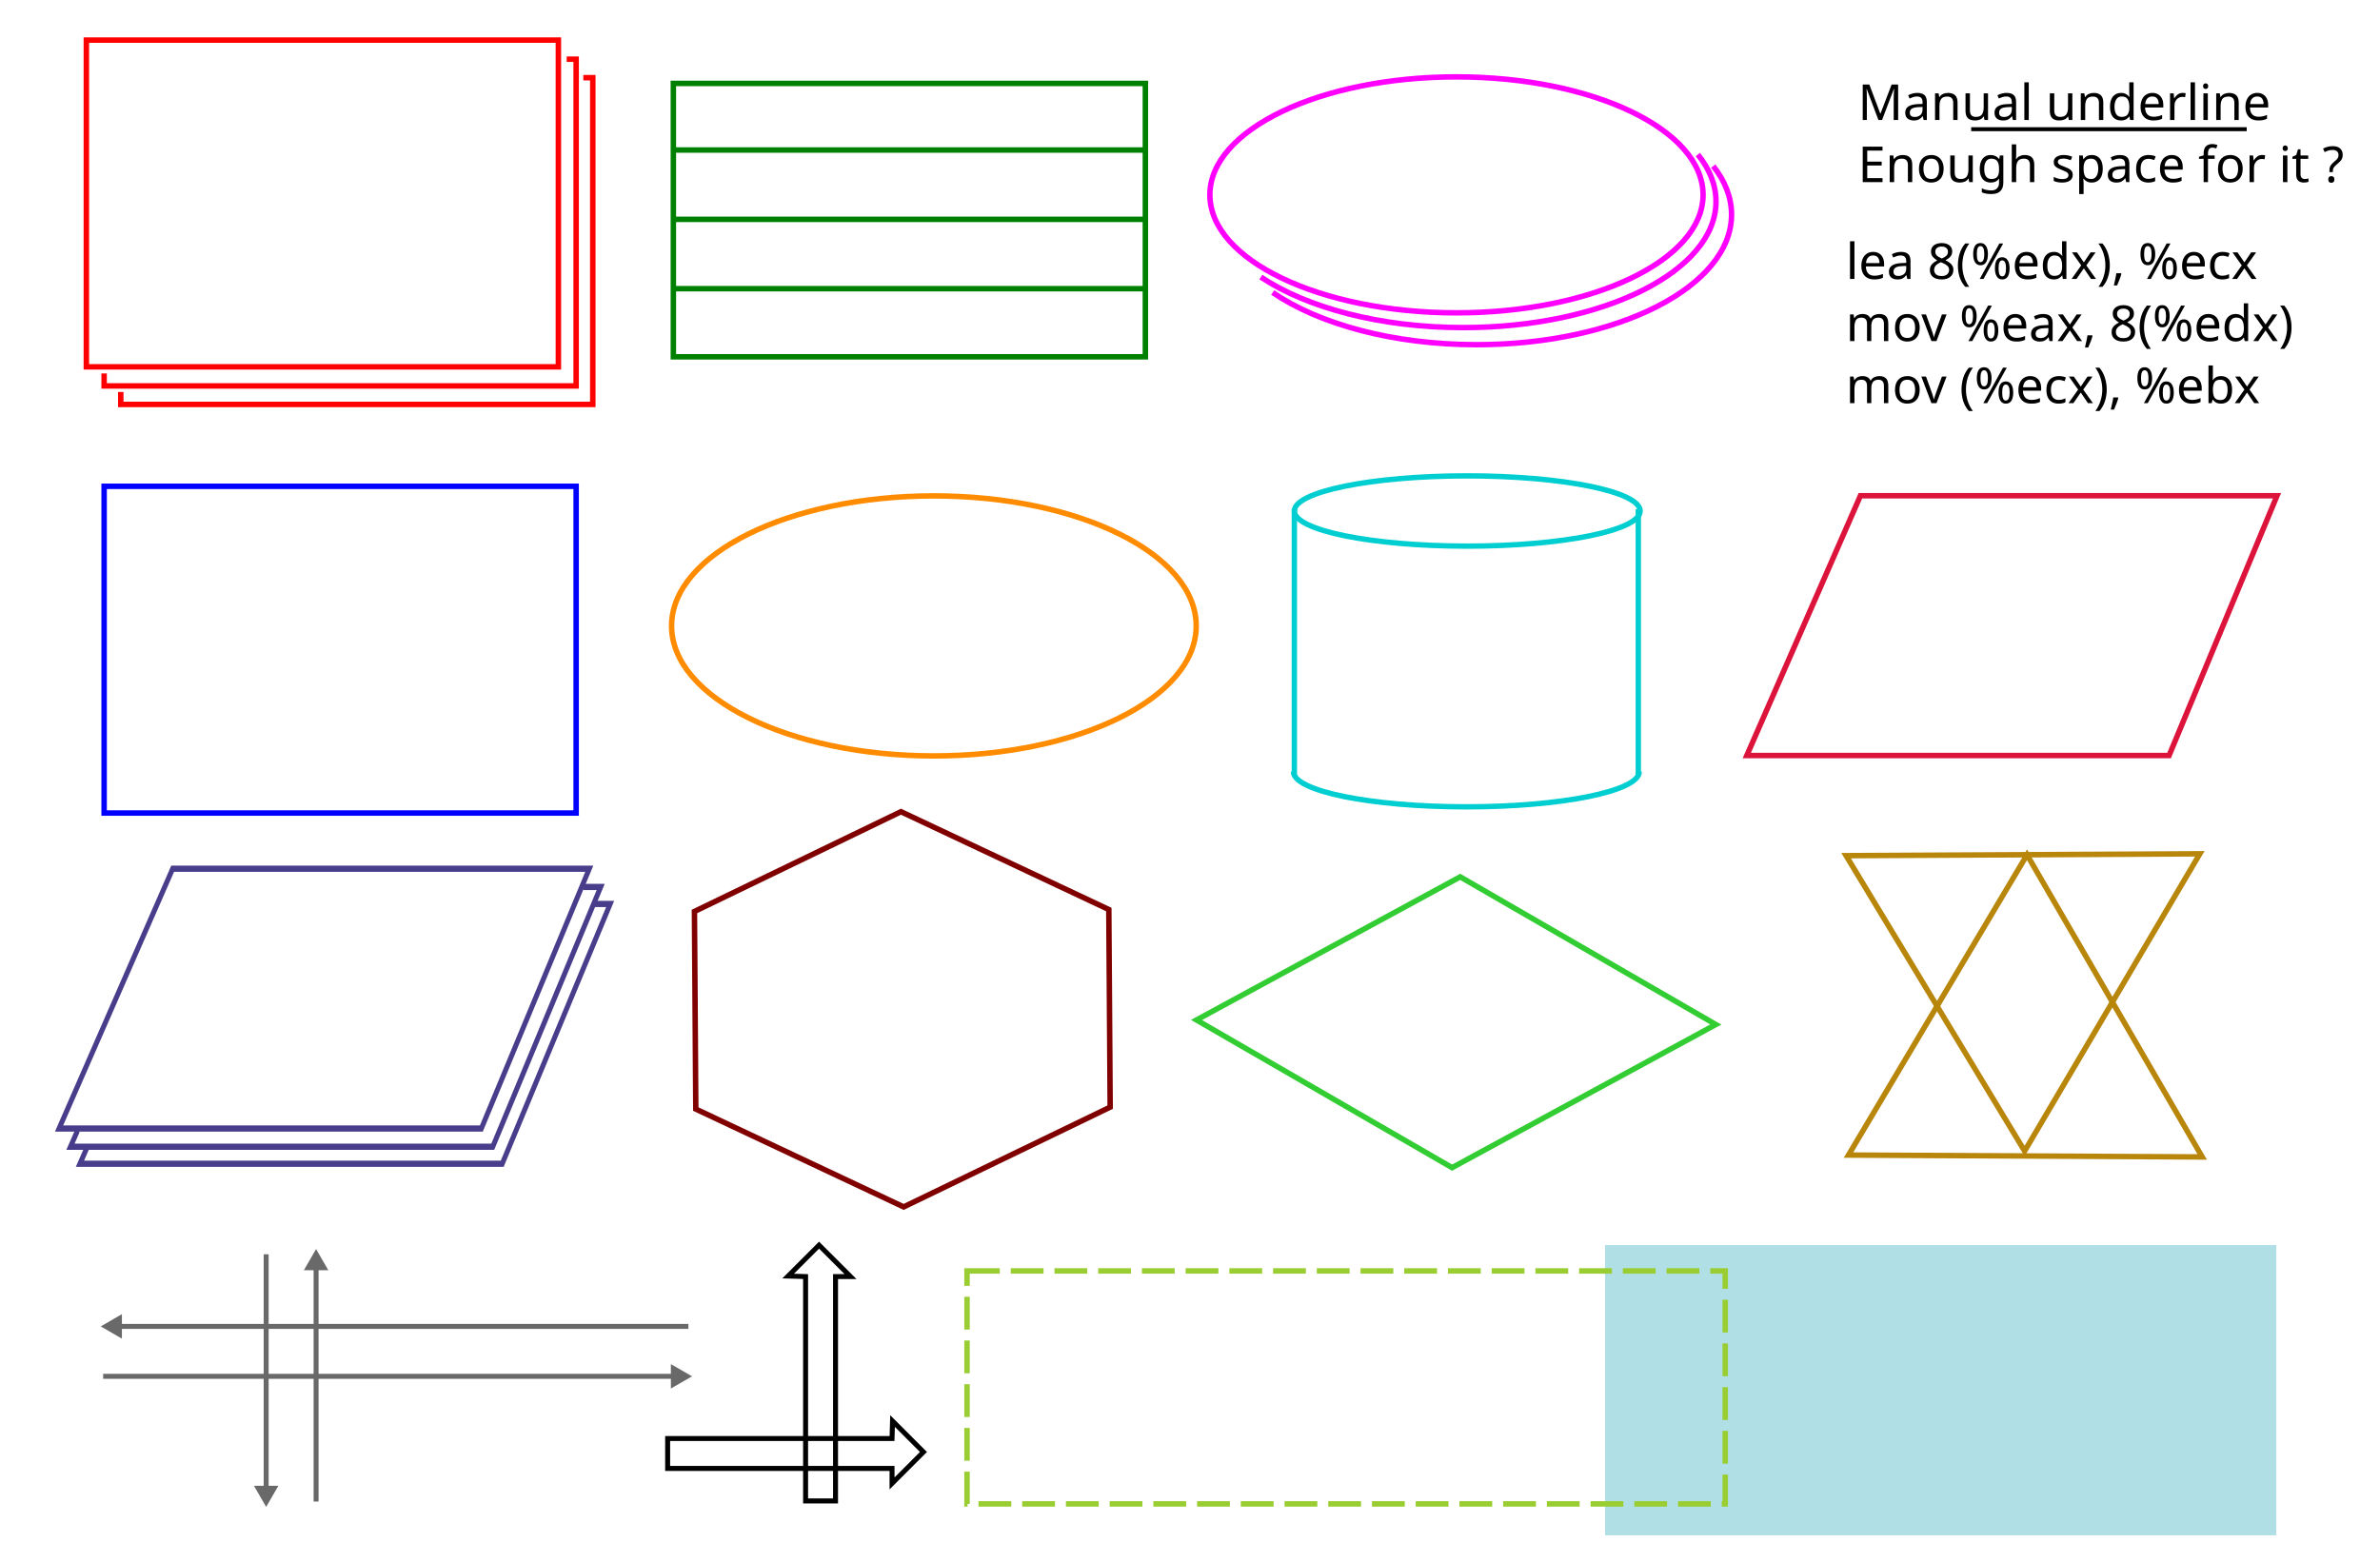
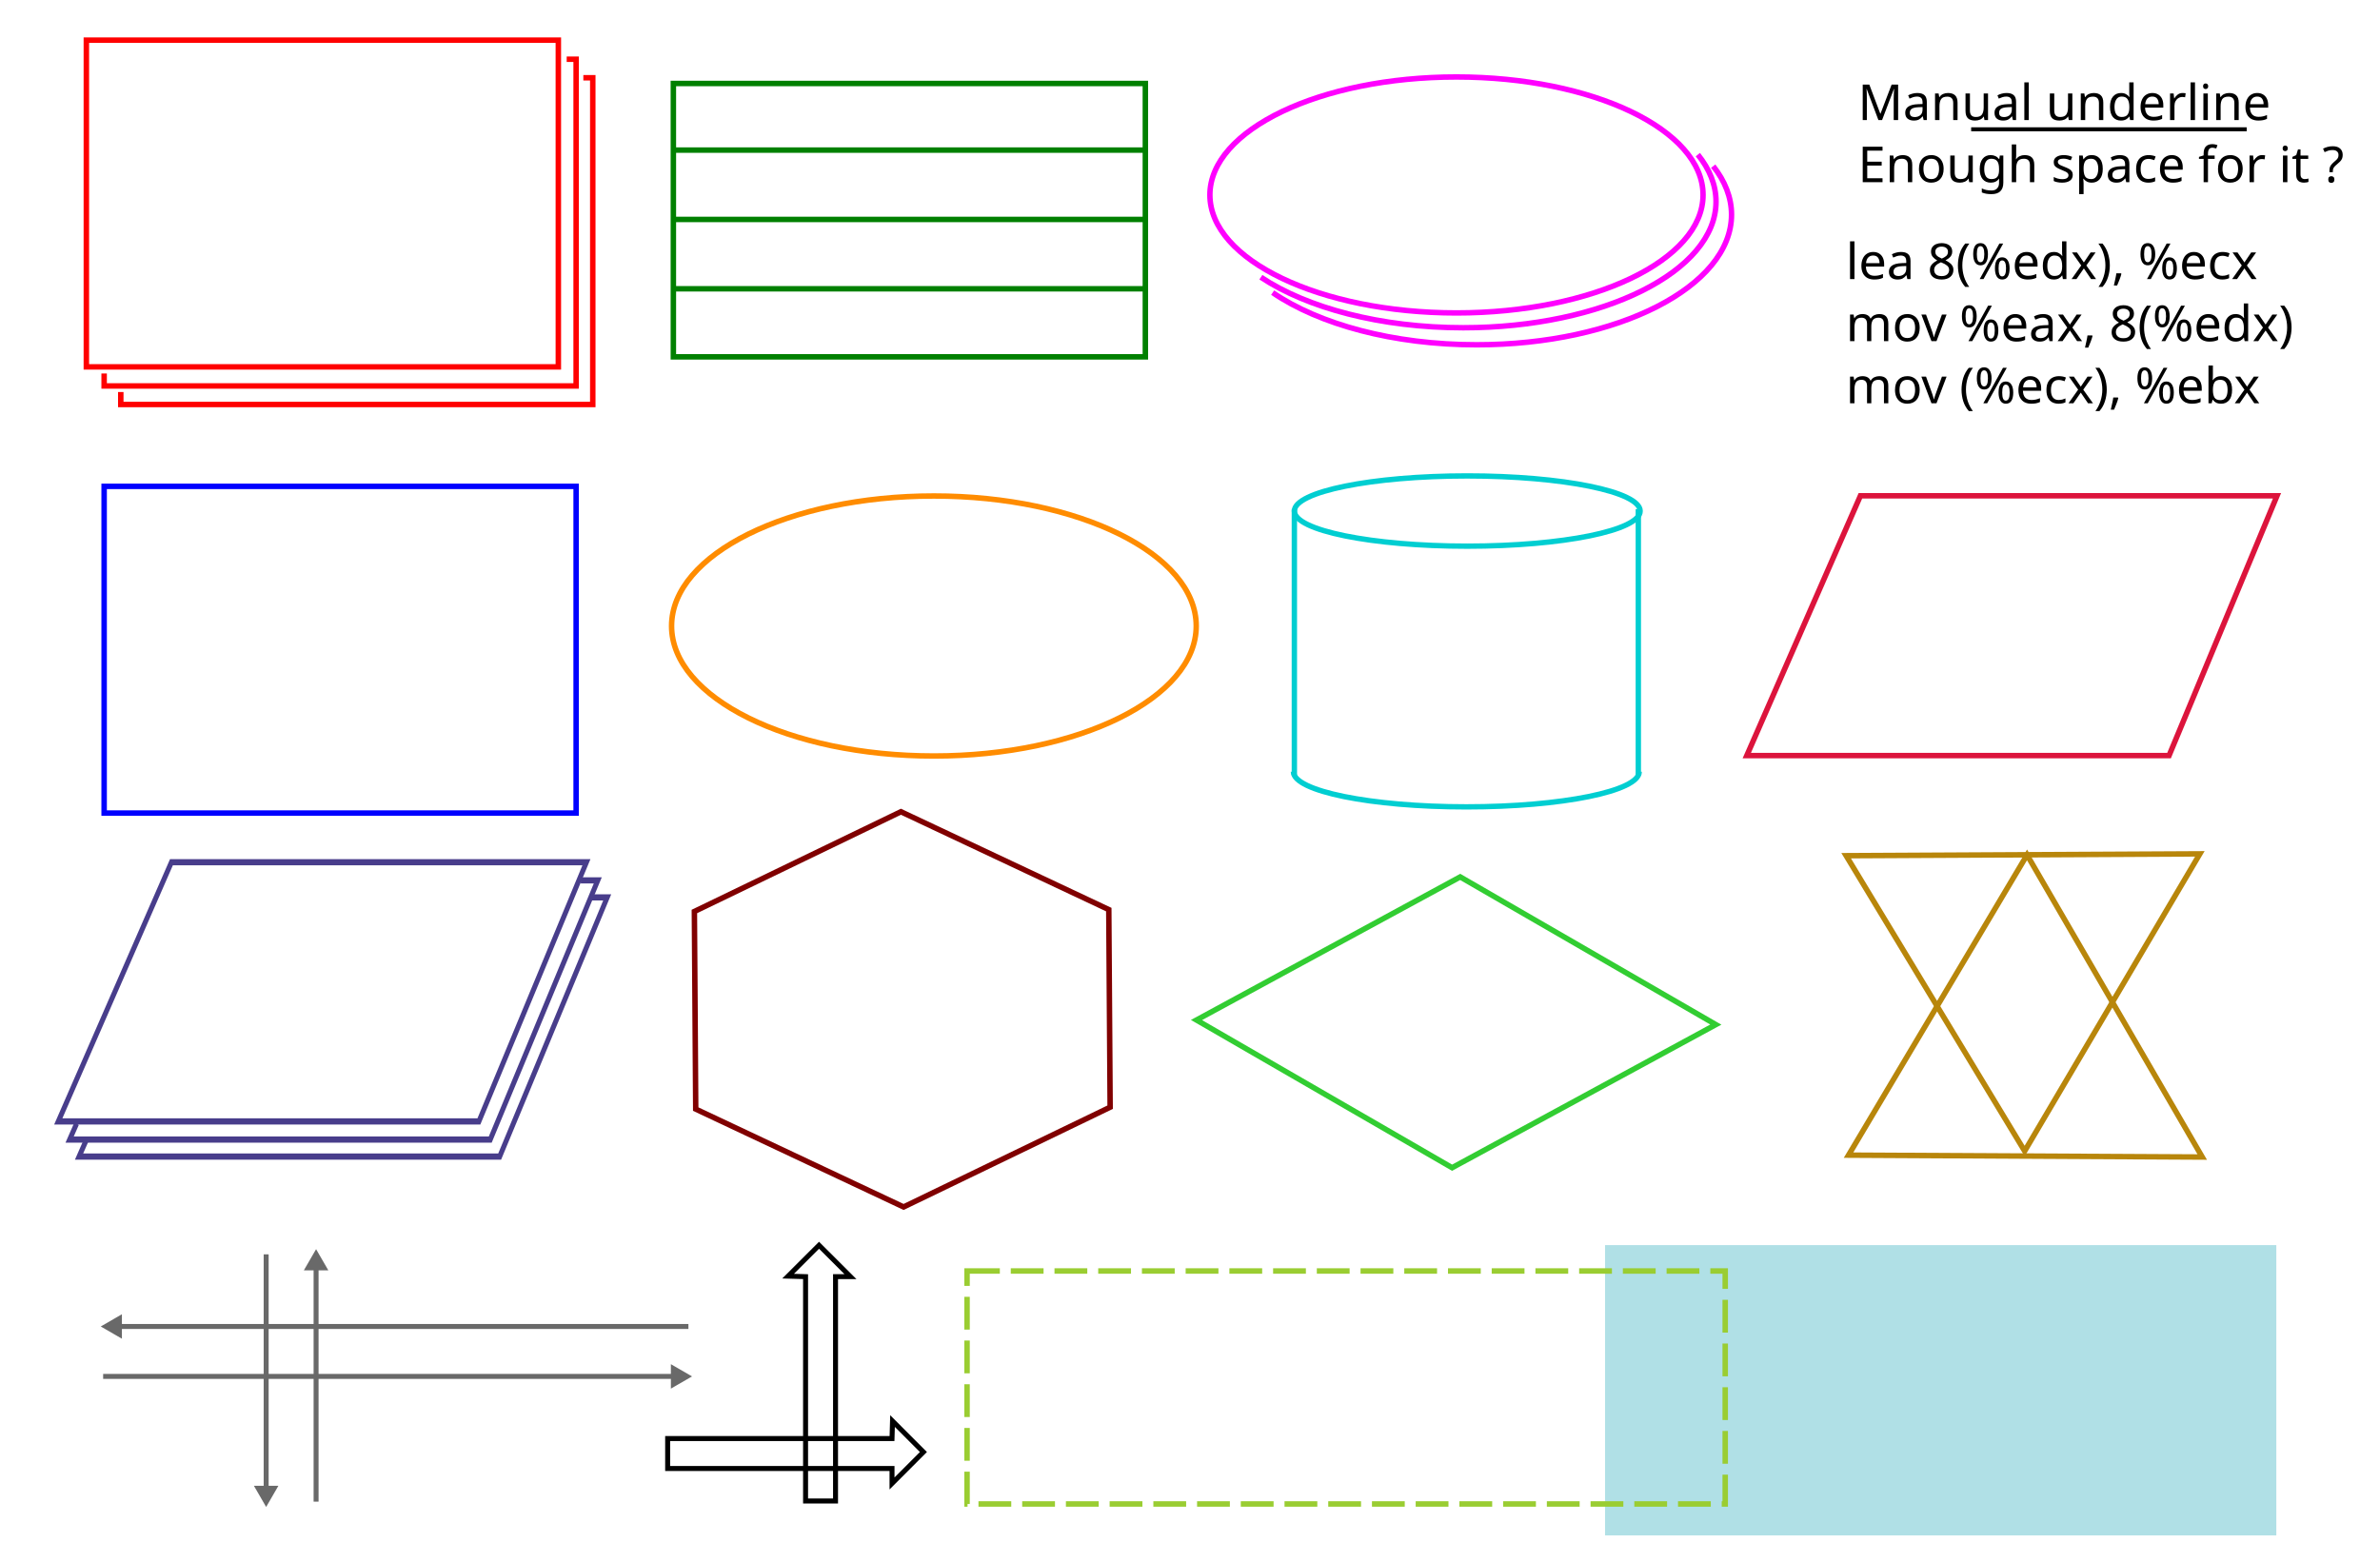
- <svg xmlns="http://www.w3.org/2000/svg" width="135.193mm" height="88.695mm" viewBox="0 0 479.029 314.274" id="svg2" version="1.1">
-   <defs id="defs4">
-     <marker style="overflow:visible" id="TriangleOutM" refX="0.0" refY="0.0" orient="auto">
-       <path transform="scale(0.4)" style="fill-rule:evenodd;stroke:#696969;stroke-width:1pt;stroke-opacity:1;fill:#696969;fill-opacity:1" d="M 5.77,0.0 L -2.88,5.0 L -2.88,-5.0 L 5.77,0.0 z " id="path4565" />
-     </marker>
-     <marker orient="auto" refY="0.0" refX="0.0" id="marker6723" style="overflow:visible">
-       <path id="path6725" d="M 5.77,0.0 L -2.88,5.0 L -2.88,-5.0 L 5.77,0.0 z " style="fill-rule:evenodd;stroke:#696969;stroke-width:1pt;stroke-opacity:1;fill:#696969;fill-opacity:1" transform="scale(-0.4)" />
-     </marker>
-     <marker style="overflow:visible" id="TriangleInM" refX="0.0" refY="0.0" orient="auto">
-       <path transform="scale(-0.4)" style="fill-rule:evenodd;stroke:#696969;stroke-width:1pt;stroke-opacity:1;fill:#696969;fill-opacity:1" d="M 5.77,0.0 L -2.88,5.0 L -2.88,-5.0 L 5.77,0.0 z " id="path4556" />
-     </marker>
-     <marker style="overflow:visible" id="Arrow1Lstart" refX="0.0" refY="0.0" orient="auto">
-       <path transform="scale(0.8) translate(12.5,0)" style="fill-rule:evenodd;stroke:#000000;stroke-width:1pt;stroke-opacity:1;fill:#000000;fill-opacity:1" d="M 0.0,0.0 L 5.0,-5.0 L -12.5,0.0 L 5.0,5.0 L 0.0,0.0 z " id="path4420" />
-     </marker>
-     <marker style="overflow:visible;" id="Arrow1Lend" refX="0.0" refY="0.0" orient="auto">
-       <path transform="scale(0.8) rotate(180) translate(12.5,0)" style="fill-rule:evenodd;stroke:#000000;stroke-width:1pt;stroke-opacity:1;fill:#000000;fill-opacity:1" d="M 0.0,0.0 L 5.0,-5.0 L -12.5,0.0 L 5.0,5.0 L 0.0,0.0 z " id="path4423" />
-     </marker>
-     <marker style="overflow:visible" id="TriangleInM-2" refX="0" refY="0" orient="auto">
-       <path transform="scale(-0.4,-0.4)" style="fill:#696969;fill-opacity:1;fill-rule:evenodd;stroke:#696969;stroke-width:1pt;stroke-opacity:1" d="m 5.77,0 -8.65,5 0,-10 8.65,5 z" id="path4556-3" />
-     </marker>
-     <marker style="overflow:visible" id="TriangleOutM-1" refX="0" refY="0" orient="auto">
-       <path transform="scale(0.4,0.4)" style="fill:#696969;fill-opacity:1;fill-rule:evenodd;stroke:#696969;stroke-width:1pt;stroke-opacity:1" d="m 5.77,0 -8.65,5 0,-10 8.65,5 z" id="path4565-3" />
-     </marker>
-     <marker style="overflow:visible" id="TriangleInM-2-3" refX="0" refY="0" orient="auto">
-       <path transform="scale(-0.4,-0.4)" style="fill:#696969;fill-opacity:1;fill-rule:evenodd;stroke:#696969;stroke-width:1pt;stroke-opacity:1" d="m 5.77,0 -8.65,5 0,-10 8.65,5 z" id="path4556-3-7" />
-     </marker>
-     <marker style="overflow:visible" id="TriangleInM-2-7" refX="0" refY="0" orient="auto">
-       <path transform="scale(-0.4,-0.4)" style="fill:#696969;fill-opacity:1;fill-rule:evenodd;stroke:#696969;stroke-width:1pt;stroke-opacity:1" d="m 5.77,0 -8.65,5 0,-10 8.65,5 z" id="path4556-3-6" />
-     </marker>
-     <marker style="overflow:visible" id="TriangleInM-2-7-2" refX="0" refY="0" orient="auto">
-       <path transform="scale(-0.4,-0.4)" style="fill:#696969;fill-opacity:1;fill-rule:evenodd;stroke:#696969;stroke-width:1pt;stroke-opacity:1" d="m 5.77,0 -8.65,5 0,-10 8.65,5 z" id="path4556-3-6-0" />
-     </marker>
-   </defs>
-   <rect style="opacity:1;fill:#b0e0e6;fill-opacity:1;stroke:none;stroke-width:1.1;stroke-miterlimit:4;stroke-dasharray:none;stroke-dashoffset:0;stroke-opacity:1" id="rect13241" width="135.111" height="58.436" x="323.047" y="250.631" />
-   <ellipse ry="26.171" rx="52.798" cy="125.998" cx="187.967" id="path4142" style="opacity:1;fill:none;fill-opacity:1;stroke:#ff8c00;stroke-width:1.1;stroke-miterlimit:4;stroke-dasharray:none;stroke-opacity:1" />
-   <g id="g4182" transform="translate(-186.0291,-261.1083)">
-     <g id="g4177">
-       <path style="opacity:1;fill:none;fill-opacity:1;stroke:#ff0000;stroke-width:1.1;stroke-miterlimit:4;stroke-dasharray:none;stroke-opacity:1" d="m 203.408,269.181 95.005,0 0,65.773 -95.005,0 z" id="rect3336" />
-       <path style="opacity:1;fill:none;fill-opacity:1;stroke:#ff0000;stroke-width:1.1;stroke-miterlimit:4;stroke-dasharray:none;stroke-opacity:1" d="m 300.085,273.023 1.905,0 0,65.773 -95.005,0 0,-2.511" id="rect3336-5" />
-       <path style="opacity:1;fill:none;fill-opacity:1;stroke:#ff0000;stroke-width:1.1;stroke-miterlimit:4;stroke-dasharray:none;stroke-opacity:1" d="m 303.435,276.745 1.905,0 0,65.773 -95.005,0 0,-2.511" id="rect3336-5-7" />
+ <svg xmlns="http://www.w3.org/2000/svg" height="88.7mm" viewBox="0 0 479.03 314.27" width="135.19mm">
+   <marker id="a" orient="auto" refX="0.0" refY="0.0" style="overflow:visible">
+     <path d="m2.31 0-3.46 2v-4z" style="fill-rule:evenodd;stroke:#696969;fill:#696969;stroke-width:.4pt" />
+   </marker>
+   <marker id="b" orient="auto" refX="0.0" refY="0.0" style="overflow:visible">
+     <path d="m5.77 0-8.65 5v-10z" style="fill-rule:evenodd;stroke:#696969;stroke-width:1pt;fill:#696969" transform="scale(-.4)" />
+   </marker>
+   <marker id="c" orient="auto" refX="0" refY="0" style="overflow:visible">
+     <path d="m5.77 0-8.65 5v-10z" style="fill:#696969;fill-rule:evenodd;stroke:#696969;stroke-width:1pt" transform="scale(-.4)" />
+   </marker>
+   <marker id="d" orient="auto" refX="0" refY="0" style="overflow:visible">
+     <path d="m2.31 0-3.46 2v-4z" style="fill:#696969;fill-rule:evenodd;stroke:#696969;stroke-width:.4pt" />
+   </marker>
+   <path d="m323.05 250.63h135.11v58.44h-135.11z" style="fill:#b0e0e6" />
+   <g style="fill:none">
+     <g style="stroke-width:1.1">
+       <ellipse cx="187.97" cy="126" rx="52.8" ry="26.17" style="stroke:#ff8c00" />
+       <g style="stroke:#f00">
+         <path d="m17.38 8.07h95v65.77h-95z" />
+         <path d="m114.06 11.91h1.9v65.77h-95v-2.51" />
+         <path d="m117.41 15.64h1.9v65.77h-95v-2.51" />
+       </g>
+       <g style="stroke:#008000">
+         <path d="m135.53 16.79h95v55.03h-95z" />
+         <path d="m135.32 30.2h94.91" />
+         <path d="m135.32 44.16h94.91" />
+         <path d="m135.5 58.12h94.91" />
+       </g>
+       <path d="m20.96 97.89h95v65.77h-95z" style="stroke:#00f" />
+       <g style="stroke:#f0f">
+         <ellipse cx="293.15" cy="39.23" rx="49.63" ry="23.75" />
+         <path d="m341.73 31.11c2.36 2.92 3.66 6.12 3.66 9.47 0 14.01-22.78 25.38-50.87 25.38-16.67 0-31.46-4-40.74-10.17" />
+         <path d="m344.82 33.43c2.38 3.02 3.69 6.32 3.69 9.77 0 14.46-22.96 26.19-51.29 26.19-16.8 0-31.71-4.12-41.07-10.5" />
+       </g>
+     </g>
+     <g style="stroke-miterlimit:10">
+       <g style="stroke:#00ced1;stroke-width:1.08">
+         <ellipse cx="295.32" cy="102.86" rx="34.8" ry="7.07" />
+         <path d="m329.93 155.34c0 3.91-15.58 7.07-34.8 7.07s-34.8-3.17-34.8-7.07" />
+         <path d="m260.52 156.09v-53.6m69.23 0v53.6" />
+       </g>
+       <g style="stroke-width:1.1">
+         <path d="m223.17 183.09.27 39.78-41.57 20.08-41.84-19.7-.27-39.78 41.57-20.08z" style="stroke:#800000" />
+         <path d="m345.35 206.24-53.08 28.81-51.45-29.73 53.08-28.81z" style="stroke:#32cd32" />
+         <path d="m443.25 232.9-71.19-.38 35.93-60.44z" style="stroke:#b8860b" />
+       </g>
+       <g style="stroke:#483d8b;stroke-width:.95" transform="matrix(1.02 0 0 1.31 -28.03 -374.93)">
+         <path d="m61.31 418.69h81.89l-21.22 39.83h-83z" />
+         <path d="m142.08 421.48h3.36l-21.22 39.83h-83l1.39-2.47" />
+         <path d="m143.94 424.09h3.36l-21.22 39.83h-83l1.39-2.47" />
+       </g>
+       <path d="m374.45 99.79h83.85l-21.73 52.3h-84.99z" style="stroke:#dc143c;stroke-width:1.1" />
+     </g>
+     <g style="stroke:#696969">
+       <path d="m23.12 267.01h115.44" style="marker-start:url(#b)" />
+       <path d="m136.45 277.06h-115.69" style="marker-start:url(#c)" />
+       <path d="m53.57 252.49v48.01" style="marker-end:url(#a)" />
+       <path d="m63.62 302.27v-47.98" style="marker-end:url(#d)" />
+     </g>
+     <path d="m396.74 26.01h55.46" style="stroke:#000;stroke-width:.8" />
+     <path d="m194.64 255.84h152.6v46.9h-152.6z" style="stroke:#9acd32;stroke-width:1.1;stroke-dasharray:6.6 2.2" />
+     <path d="m442.77 171.87-71.19.37 35.93 59.46z" style="stroke:#b8860b;stroke-width:1.1;stroke-miterlimit:10" />
+     <g style="stroke:#000">
+       <path d="m162.14 256.98v45.16h6.03v-45.16h3.01l-6.33-6.32-6.23 6.22z" />
+       <path d="m179.54 289.57h-45.16v6.03h45.16v3.01l6.32-6.33-6.22-6.23z" />
    </g>
  </g>
-   <g id="g4230" style="stroke:#008000" transform="translate(-73.88172,-259.5591)">
-     <g id="g4304" transform="translate(5.210879,1.116617)">
-       <g id="g4365">
-         <g id="g4384">
-           <path style="opacity:1;fill:none;fill-opacity:1;stroke:#008000;stroke-width:1.1;stroke-miterlimit:4;stroke-dasharray:none;stroke-opacity:1" d="m 204.198,275.234 95.005,0 0,55.033 -95.005,0 z" id="rect3336-2" />
-           <path style="fill:none;fill-rule:evenodd;stroke:#008000;stroke-width:1.1;stroke-linecap:butt;stroke-linejoin:miter;stroke-miterlimit:4;stroke-dasharray:none;stroke-opacity:1" d="m 203.985,288.64 94.912,0" id="path4336" />
-           <path style="fill:none;fill-rule:evenodd;stroke:#008000;stroke-width:1.1;stroke-linecap:butt;stroke-linejoin:miter;stroke-miterlimit:4;stroke-dasharray:none;stroke-opacity:1" d="m 203.985,302.598 94.912,0" id="path4336-4" />
-           <path style="fill:none;fill-rule:evenodd;stroke:#008000;stroke-width:1.1;stroke-linecap:butt;stroke-linejoin:miter;stroke-miterlimit:4;stroke-dasharray:none;stroke-opacity:1" d="m 204.171,316.555 94.912,0" id="path4336-44" />
-         </g>
-       </g>
-     </g>
+   <g style="stroke-width:.94">
+     <text style="font-size:10;font-family:Droid Sans Mono;letter-spacing:0;word-spacing:0" x="371.52" y="56.16">
+       <tspan x="371.52" y="56.16">lea 8(%edx), %ecx</tspan>
+       <tspan x="371.52" y="68.66">mov %eax, 8(%edx)</tspan>
+       <tspan x="371.52" y="81.16">mov (%ecx), %ebx</tspan>
+     </text>
+     <text x="380.91" y="-16.19">
+       <tspan style="stroke-width:.94" x="380.91" y="-7.33" />
+     </text>
+     <text style="font-size:10;font-family:Droid Sans;letter-spacing:0;word-spacing:0" x="373.95" y="24.16">
+       <tspan x="373.95" y="24.16">Manual underline</tspan>
+       <tspan x="373.95" y="36.66">Enough space for it ?</tspan>
+     </text>
  </g>
-   <path style="opacity:1;fill:none;fill-opacity:1;stroke:#0000ff;stroke-width:1.1;stroke-miterlimit:4;stroke-dasharray:none;stroke-opacity:1" d="m 20.956,97.895 95.005,0 0,65.773 -95.005,0 z" id="rect3336-2-6" />
-   <g id="g4296" transform="translate(-27.21877,-357.5034)">
-     <ellipse style="opacity:1;fill:none;fill-opacity:1;stroke:#ff00ff;stroke-width:1.1;stroke-miterlimit:4;stroke-dasharray:none;stroke-opacity:1" id="path4142-1" cx="320.368" cy="396.728" rx="49.634" ry="23.751" />
-     <path id="path4142-1-8" d="m 368.947,388.608 c 2.359,2.925 3.657,6.119 3.657,9.465 0,14.014 -22.777,25.376 -50.874,25.376 -16.666,0 -31.459,-3.997 -40.739,-10.174" style="opacity:1;fill:none;fill-opacity:1;stroke:#ff00ff;stroke-width:1.1;stroke-miterlimit:4;stroke-dasharray:none;stroke-opacity:1" />
-     <path id="path4142-1-8-6" d="m 372.045,390.933 c 2.378,3.018 3.687,6.315 3.687,9.768 0,14.463 -22.962,26.187 -51.287,26.187 -16.801,0 -31.715,-4.125 -41.07,-10.499" style="opacity:1;fill:none;fill-opacity:1;stroke:#ff00ff;stroke-width:1.1;stroke-miterlimit:4;stroke-dasharray:none;stroke-opacity:1" />
-   </g>
-   <g id="g4322" transform="translate(-17.41997,-321.7779)">
-     <ellipse ry="7.072" rx="34.801" cy="424.643" cx="312.737" id="path4301" style="opacity:1;fill:none;fill-opacity:1;stroke:#00ced1;stroke-width:1.08;stroke-miterlimit:10;stroke-dasharray:none;stroke-opacity:1" />
-     <path id="path4301-4" d="m 347.353,477.124 c 10e-6,3.906 -15.581,7.072 -34.801,7.072 -19.22,0 -34.801,-3.166 -34.801,-7.072" style="opacity:1;fill:none;fill-opacity:1;stroke:#00ced1;stroke-width:1.08;stroke-miterlimit:10;stroke-dasharray:none;stroke-opacity:1" />
-     <path id="rect4318" d="m 277.936,477.869 0,-53.598 m 69.23,0 0,53.598" style="opacity:1;fill:none;fill-opacity:1;stroke:#00ced1;stroke-width:1.08;stroke-miterlimit:10;stroke-dasharray:none;stroke-opacity:1" />
-   </g>
-   <path style="opacity:1;fill:none;fill-opacity:1;stroke:#800000;stroke-width:1.1;stroke-miterlimit:10;stroke-dasharray:none;stroke-opacity:1" id="path4327" d="m 223.174,183.091 0.272,39.78 -41.565,20.084 -41.837,-19.695 -0.272,-39.78 41.565,-20.084 z" />
-   <path style="opacity:1;fill:none;fill-opacity:1;stroke:#32cd32;stroke-width:1.1;stroke-miterlimit:10;stroke-dasharray:none;stroke-opacity:1" id="path4329" d="m 345.347,206.238 -53.08,28.812 -51.446,-29.726 53.08,-28.812 z" />
-   <path style="opacity:1;fill:none;fill-opacity:1;stroke:#b8860b;stroke-width:1.1;stroke-miterlimit:10;stroke-dasharray:none;stroke-opacity:1" id="path4331" d="m 443.246,232.897 -71.195,-0.38 35.932,-60.443 z" />
-   <g id="g13260" transform="matrix(1.024011,0,0,1.313166,-28.03079,-374.9291)">
-     <path id="rect4333" d="m 61.313,418.688 81.885,0 -21.216,39.826 -83.002,0 z" style="opacity:1;fill:none;fill-opacity:1;stroke:#483d8b;stroke-width:0.949;stroke-miterlimit:10;stroke-dasharray:none;stroke-opacity:1" />
-     <path id="rect4333-7" d="m 142.081,421.48 3.361,0 -21.216,39.826 -83.002,0 1.386,-2.471" style="opacity:1;fill:none;fill-opacity:1;stroke:#483d8b;stroke-width:0.949;stroke-miterlimit:10;stroke-dasharray:none;stroke-opacity:1" />
-     <path id="rect4333-7-5" d="m 143.942,424.085 3.361,0 -21.216,39.826 -83.002,0 1.386,-2.471" style="opacity:1;fill:none;fill-opacity:1;stroke:#483d8b;stroke-width:0.949;stroke-miterlimit:10;stroke-dasharray:none;stroke-opacity:1" />
-   </g>
-   <path style="opacity:1;fill:none;fill-opacity:1;stroke:#dc143c;stroke-width:1.1;stroke-miterlimit:10;stroke-dasharray:none;stroke-opacity:1" d="m 374.451,99.793 83.851,0 -21.725,52.298 -84.995,0 z" id="rect4333-1" />
-   <path style="fill:none;fill-rule:evenodd;stroke:#696969;stroke-width:1px;stroke-linecap:butt;stroke-linejoin:miter;stroke-opacity:1;marker-start:url(#TriangleInM)" d="m 23.118,267.008 115.44,0" id="path4414" />
-   <path style="fill:none;fill-rule:evenodd;stroke:#696969;stroke-width:1px;stroke-linecap:butt;stroke-linejoin:miter;stroke-opacity:1;marker-start:url(#TriangleInM-2)" d="m 136.448,277.058 -115.689,0" id="path4414-2" />
-   <path style="fill:none;fill-rule:evenodd;stroke:#696969;stroke-width:1px;stroke-linecap:butt;stroke-linejoin:miter;stroke-opacity:1;marker-end:url(#TriangleOutM)" d="m 53.57,252.492 0,48.015" id="path6715" />
-   <path style="fill:none;fill-rule:evenodd;stroke:#696969;stroke-width:1px;stroke-linecap:butt;stroke-linejoin:miter;stroke-opacity:1;marker-end:url(#TriangleOutM-1)" d="m 63.619,302.267 0,-47.984" id="path6715-5" />
-   <path style="fill:none;fill-rule:evenodd;stroke:#000000;stroke-width:0.8;stroke-linecap:butt;stroke-linejoin:miter;stroke-miterlimit:4;stroke-dasharray:none;stroke-opacity:1" d="m 396.744,26.005 55.459,0" id="path13214" />
-   <rect style="opacity:1;fill:none;fill-opacity:1;stroke:#9acd32;stroke-width:1.1;stroke-miterlimit:4;stroke-dasharray:6.6, 2.2;stroke-dashoffset:0;stroke-opacity:1" id="rect13239" width="152.604" height="46.898" x="194.636" y="255.842" />
-   <path style="opacity:1;fill:none;fill-opacity:1;stroke:#b8860b;stroke-width:1.1;stroke-miterlimit:10;stroke-dasharray:none;stroke-opacity:1" id="path4331-9" d="m 442.766,171.873 -71.195,0.374 35.932,59.464 z" />
-   <path style="fill:none;fill-rule:evenodd;stroke:#000000;stroke-width:1px;stroke-linecap:butt;stroke-linejoin:miter;stroke-opacity:1" d="m 162.143,256.976 0,45.165 6.026,0 0,-45.165 3.013,0 -6.328,-6.323 -6.227,6.223 z" id="path4246" />
-   <path style="fill:none;fill-rule:evenodd;stroke:#000000;stroke-width:1px;stroke-linecap:butt;stroke-linejoin:miter;stroke-opacity:1" d="m 179.543,289.575 -45.165,0 0,6.026 45.165,0 0,3.013 6.323,-6.328 -6.223,-6.227 z" id="path4246-5" />
-   <text id="text1009" y="56.16" x="371.516" style="font-style:normal;font-variant:normal;font-weight:normal;font-stretch:normal;font-size:10px;line-height:1.25;font-family:'Droid Sans Mono';-inkscape-font-specification:'Droid Sans Mono, Normal';font-variant-ligatures:normal;font-variant-caps:normal;font-variant-numeric:normal;font-feature-settings:normal;text-align:start;letter-spacing:0px;word-spacing:0px;writing-mode:lr-tb;text-anchor:start;fill:#000000;fill-opacity:1;stroke:none;stroke-width:0.938" xml:space="preserve">
-     <tspan y="56.16" x="371.516" id="tspan1015">lea 8(%edx), %ecx</tspan>
-     <tspan y="68.66" x="371.516" id="tspan1017">mov %eax, 8(%edx)</tspan>
-     <tspan y="81.16" x="371.516" id="tspan1019">mov (%ecx), %ebx</tspan>
-   </text>
-   <text id="text1023" y="-16.195" x="380.909" style="font-style:normal;font-variant:normal;font-weight:normal;font-stretch:normal;font-size:10px;line-height:1.25;font-family:'Droid Sans';-inkscape-font-specification:'Droid Sans, Normal';font-variant-ligatures:normal;font-variant-caps:normal;font-variant-numeric:normal;font-feature-settings:normal;text-align:start;letter-spacing:0px;word-spacing:0px;writing-mode:lr-tb;text-anchor:start;fill:#000000;fill-opacity:1;stroke:none;stroke-width:0.938" xml:space="preserve">
-     <tspan style="stroke-width:0.938" y="-7.334" x="380.909" id="tspan1021" />
-   </text>
-   <text id="text1031" y="24.157" x="373.951" style="font-style:normal;font-variant:normal;font-weight:normal;font-stretch:normal;font-size:10px;line-height:1.25;font-family:'Droid Sans';-inkscape-font-specification:'Droid Sans, Normal';font-variant-ligatures:normal;font-variant-caps:normal;font-variant-numeric:normal;font-feature-settings:normal;text-align:start;letter-spacing:0px;word-spacing:0px;writing-mode:lr-tb;text-anchor:start;fill:#000000;fill-opacity:1;stroke:none;stroke-width:0.938" xml:space="preserve">
-     <tspan y="24.157" x="373.951" id="tspan1033">Manual underline</tspan>
-     <tspan y="36.657" x="373.951" id="tspan1035">Enough space for it ?</tspan>
-   </text>
</svg>
